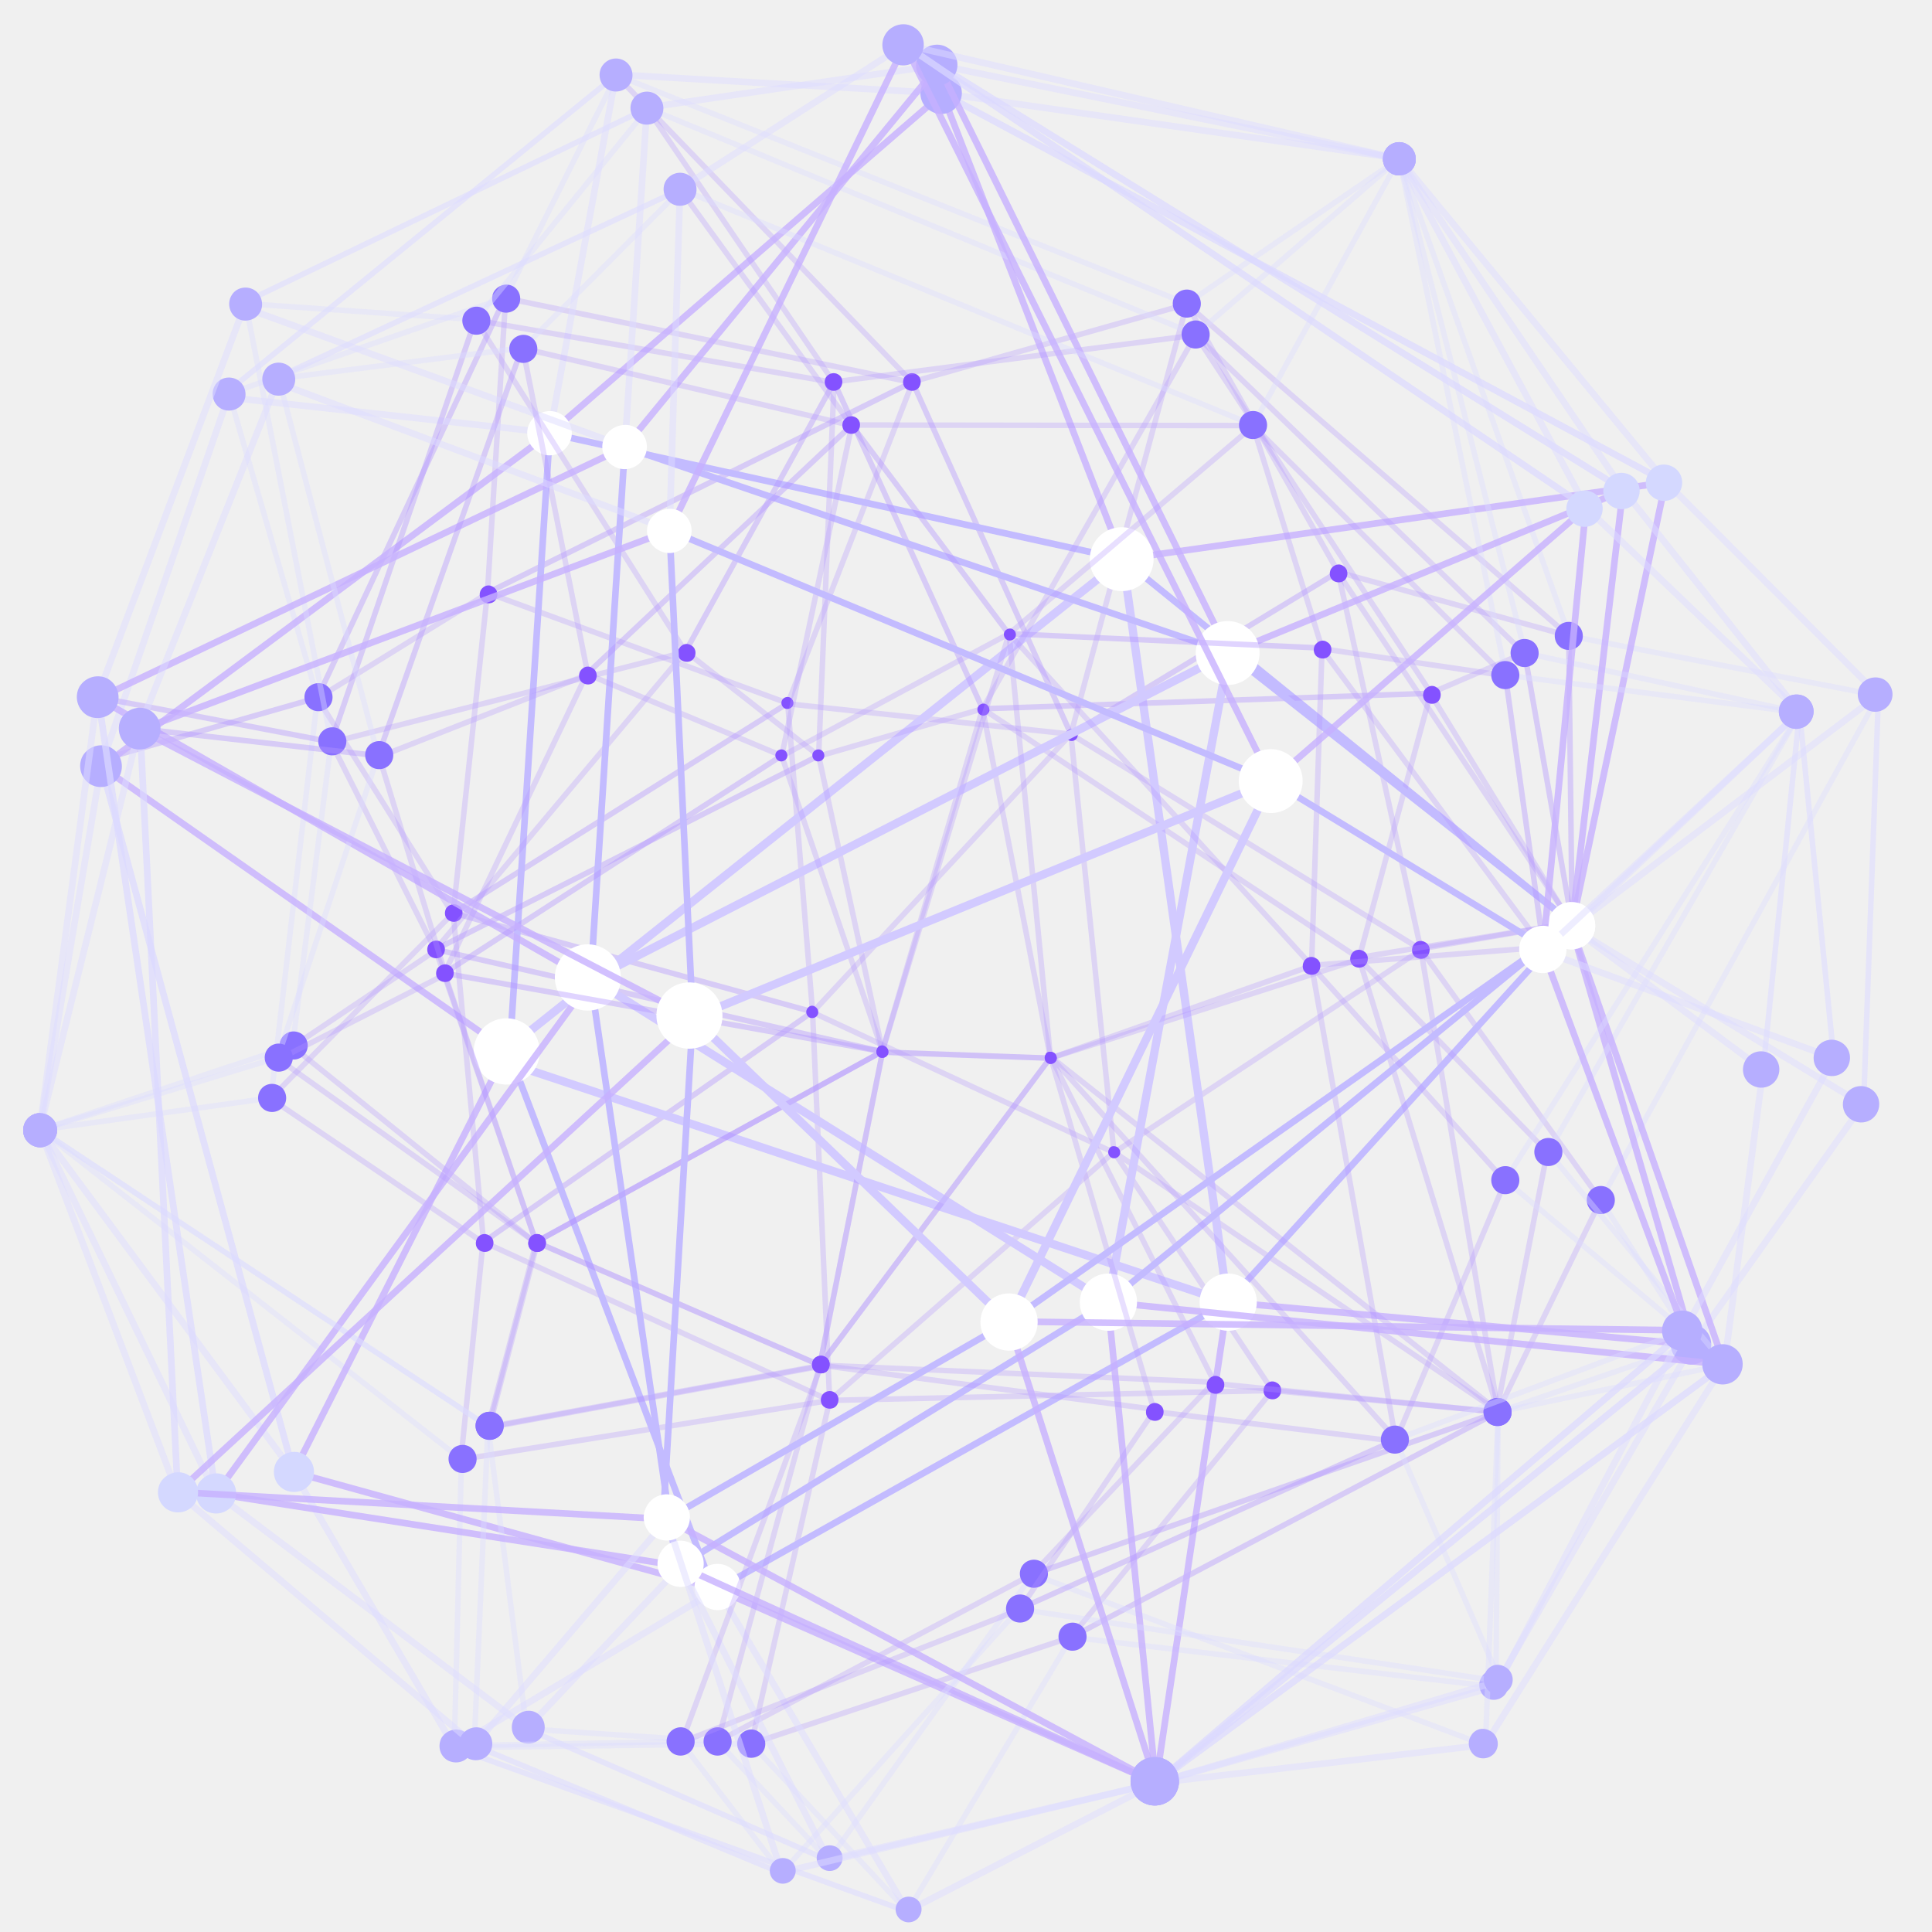
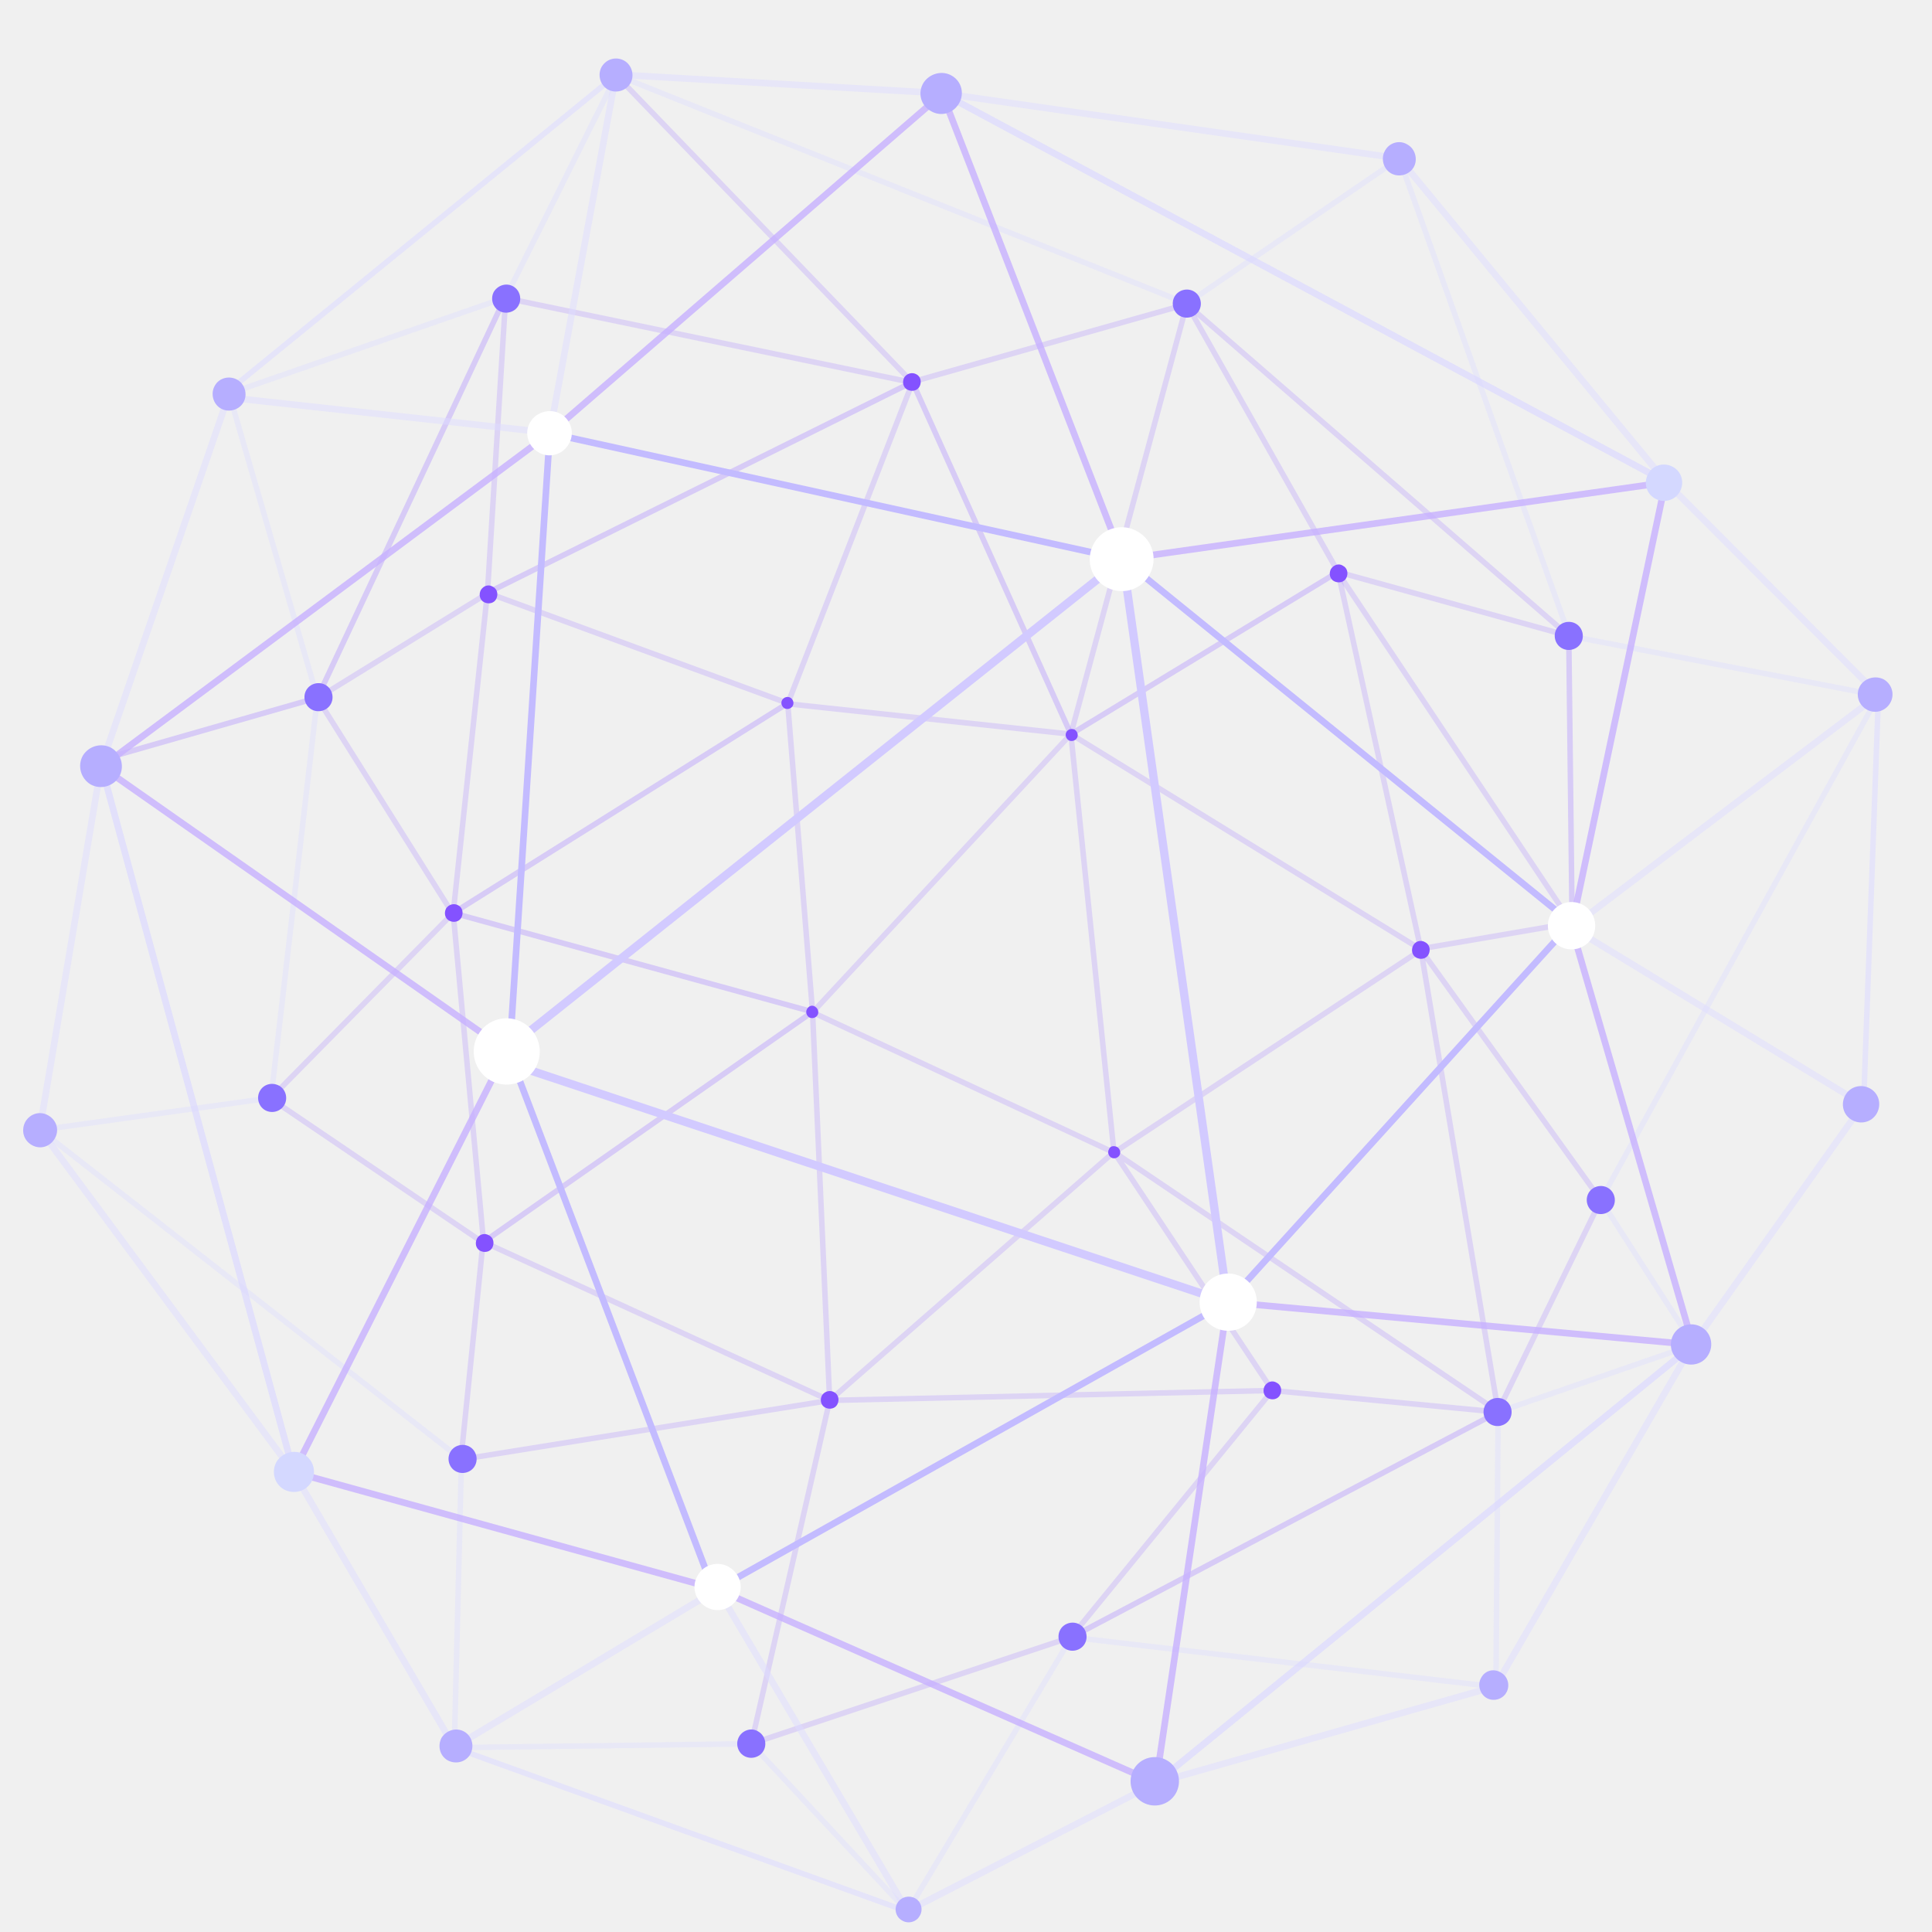
<svg xmlns="http://www.w3.org/2000/svg" version="1.1" id="Layer_1" x="0px" y="0px" width="350px" height="350px" viewBox="0 0 350 350" enable-background="new 0 0 350 350" xml:space="preserve">
  <g id="onvif-state-1">
    <path opacity="0.4" fill="none" stroke="#B194FF" stroke-linecap="round" stroke-linejoin="round" stroke-miterlimit="10" enable-background="new    " d="     M165.3,69.2L194,133" />
    <path opacity="0.4" fill="none" stroke="#B194FF" stroke-linecap="round" stroke-linejoin="round" stroke-miterlimit="10" enable-background="new    " d="     M194,133l48.4-29.4" />
    <path opacity="0.4" fill="none" stroke="#B194FF" stroke-linecap="round" stroke-linejoin="round" stroke-miterlimit="10" enable-background="new    " d="     M87.6,225l59.6-41.7l-65.1-17.9l60.6-38" />
    <path opacity="0.4" fill="none" stroke="#B194FF" stroke-linecap="round" stroke-linejoin="round" stroke-miterlimit="10" enable-background="new    " d="     M17.7,137.8l39.8-11.4l34-72.5" />
    <path opacity="0.4" fill="none" stroke="#B194FF" stroke-linecap="round" stroke-linejoin="round" stroke-miterlimit="10" enable-background="new    " d="     M194.1,296.6l77.3-40.8" />
    <path opacity="0.4" fill="none" stroke="#B194FF" stroke-linecap="round" stroke-linejoin="round" stroke-miterlimit="10" enable-background="new    " d="     M284.2,115.2l0.6,52" />
    <path opacity="0.4" fill="none" stroke="#B194FF" stroke-linecap="round" stroke-linejoin="round" stroke-miterlimit="10" enable-background="new    " d="     M88.3,107.4l77-38.2" />
    <path opacity="0.3" fill="none" stroke="#B194FF" stroke-linecap="round" stroke-linejoin="round" stroke-miterlimit="10" enable-background="new    " d="     M257.4,172L194,133l7.8,75.7l-51.5,45l-3.1-70.4l-4.5-55.9l-54.4-20l-6.2,58l5.5,59.6l62.7,28.7l80.2-1.8l-28.7-43.2l69.6,47     L257.4,172l-15-68.4L215,55.1L194,133" />
    <path opacity="0.3" fill="none" stroke="#B194FF" stroke-linecap="round" stroke-linejoin="round" stroke-miterlimit="10" enable-background="new    " d="     M111.6,13.6l53.6,55.6L215,55.1l69.2,60.1l-41.9-11.6l42.4,63.6l-27.4,4.7l32.7,45.5l-18.7,38.4l-40.8-3.9L194,296.6l-57.9,19.3     l14.2-62.2l-66.8,10.7l4-39.3L49,199l33-33.5l-24.5-39l30.8-19L91.6,54l73.7,15.3l-22.6,58.2L194,133l-46.8,50.4l54.6,25.4     l55.6-36.7" />
    <path opacity="0.4" fill="none" stroke="#DDDCFF" stroke-linecap="round" stroke-linejoin="round" stroke-miterlimit="10" enable-background="new    " d="     M215,55l38.5-26.3l30.8,86.5l56,10.8L290,217.4l16.8,26.2l-35.4,12.2l-0.4,49.8l-76.9-9l-29.7,49.7l-28.3-30.4l-53.8,0.7l1.3-52.2     L7.3,204.7l41.8-5.8l8.4-72.5l-16-55.1l50.1-17.4l20.1-40.3L215,55z" />
    <path opacity="0.5" fill="none" stroke="#DEDCFF" stroke-width="1.2" stroke-linecap="round" stroke-linejoin="round" stroke-miterlimit="10" enable-background="new    " d="     M170.7,16.9l82.8,11.8l48.3,58.6l38.5,38.6L284.7,168l52.8,32.1l-30.8,43.4l-35.8,62L209.4,323l-45,23.2L130,287.9l-47.7,28.6     l-29.2-49.9l-45.9-62l11.1-65.8l23-66.8l58.3,6.4l12-64.9L170.7,16.9z" />
    <path opacity="0.6" fill="none" stroke="#DEDCFF" stroke-linecap="round" stroke-linejoin="round" stroke-miterlimit="10" enable-background="new    " d="     M82.3,316.6l82.1,29.7" />
    <path opacity="0.6" fill="none" stroke="#DEDCFF" stroke-linecap="round" stroke-linejoin="round" stroke-miterlimit="10" enable-background="new    " d="     M40.8,71.3l70.8-57.7" />
    <path opacity="0.6" fill="none" stroke="#DEDCFF" stroke-linecap="round" stroke-linejoin="round" stroke-miterlimit="10" enable-background="new    " d="     M340.3,125.9l-2.7,74.2" />
    <path opacity="0.8" fill="none" stroke="#C7B0FF" stroke-width="1.2" stroke-linecap="round" stroke-linejoin="round" stroke-miterlimit="10" enable-background="new    " d="     M203.4,101.3l98.3-13.9l-17,80.6l22,75.6l-84.3-7.7l-13,87.1l-79.5-35.1l-76.7-21.2l38.6-76.4l-73.4-51.4l81.2-60.4L170.7,17     L203.4,101.3z" />
    <path fill="none" stroke="#C3BBFF" stroke-width="1.2" stroke-linecap="round" stroke-linejoin="round" stroke-miterlimit="10" d="     M203.4,101.3l81.3,65.9l-62.3,68.7l-93.1,52.3l-37-97.3l7.3-112.4L203.4,101.3" />
    <path fill="none" stroke="#D2CAFF" stroke-width="1.5" stroke-linecap="round" stroke-linejoin="round" stroke-miterlimit="10" d="     M89.7,191.8l113.7-90.5l19,134.6L89.7,191.8" />
    <path opacity="0.7" fill="none" stroke="#DBD9FF" stroke-width="1.2" stroke-linecap="round" stroke-linejoin="round" stroke-miterlimit="10" enable-background="new    " d="     M170.7,16.9l131.1,70.4" />
    <path opacity="0.7" fill="none" stroke="#DBD9FF" stroke-width="1.2" stroke-linecap="round" stroke-linejoin="round" stroke-miterlimit="10" enable-background="new    " d="     M18.4,138.9l34.8,127.8" />
    <path opacity="0.7" fill="none" stroke="#DBD9FF" stroke-width="1.2" stroke-linecap="round" stroke-linejoin="round" stroke-miterlimit="10" enable-background="new    " d="     M209.4,323l97.4-79.4" />
    <path fill="#8452FF" d="M258.2,170.7c0.8,0.4,1,1.4,0.6,2.2c-0.4,0.8-1.4,1-2.2,0.6c-0.8-0.4-1-1.4-0.6-2.2     C256.4,170.5,257.4,170.2,258.2,170.7z" />
    <path fill="#8452FF" d="M243.3,102.5c0.8,0.4,1,1.4,0.6,2.2c-0.4,0.8-1.4,1-2.2,0.6c-0.8-0.4-1-1.4-0.6-2.2     C241.6,102.3,242.6,102,243.3,102.5z" />
    <path fill="#8452FF" d="M166,67.8c0.8,0.4,1,1.4,0.6,2.2s-1.4,1-2.2,0.6c-0.8-0.4-1-1.4-0.6-2.2     C164.3,67.6,165.3,67.4,166,67.8z" />
    <path fill="#8452FF" d="M89.3,106.3c0.8,0.4,1,1.4,0.6,2.2s-1.4,1-2.2,0.6c-0.8-0.4-1-1.4-0.6-2.2     C87.6,106.1,88.5,105.8,89.3,106.3z" />
    <path fill="#8452FF" d="M83,164c0.8,0.4,1,1.4,0.6,2.2c-0.4,0.8-1.4,1-2.2,0.6c-0.8-0.4-1-1.4-0.6-2.2     C81.3,163.8,82.3,163.6,83,164z" />
    <path fill="#8452FF" d="M88.6,223.8c0.8,0.4,1,1.4,0.6,2.2c-0.4,0.8-1.4,1-2.2,0.6c-0.8-0.4-1-1.4-0.6-2.2     C86.8,223.6,87.8,223.3,88.6,223.8z" />
    <path fill="#8452FF" d="M151.1,252.2c0.8,0.4,1,1.4,0.6,2.2c-0.4,0.8-1.4,1-2.2,0.6s-1-1.4-0.6-2.2     C149.4,252,150.4,251.8,151.1,252.2z" />
    <path fill="#8452FF" d="M231.3,250.5c0.8,0.4,1,1.4,0.6,2.2c-0.4,0.8-1.4,1-2.2,0.6c-0.8-0.4-1-1.4-0.6-2.2     C229.6,250.3,230.5,250,231.3,250.5z" />
    <path fill="#8452FF" d="M194.7,132.2c0.5,0.3,0.7,1,0.4,1.5c-0.3,0.5-1,0.7-1.5,0.4c-0.5-0.3-0.7-1-0.4-1.5     S194.2,131.9,194.7,132.2z" />
    <path fill="#8452FF" d="M143.2,126.4c0.5,0.3,0.7,1,0.4,1.5c-0.3,0.5-1,0.7-1.5,0.4c-0.5-0.3-0.7-1-0.4-1.5     C142,126.3,142.7,126.1,143.2,126.4z" />
    <path fill="#8452FF" d="M147.7,182.4c0.5,0.3,0.7,1,0.4,1.5c-0.3,0.5-1,0.7-1.5,0.4s-0.7-1-0.4-1.5     C146.5,182.2,147.2,182,147.7,182.4z" />
    <path fill="#8452FF" d="M202.4,207.8c0.5,0.3,0.7,1,0.4,1.5s-1,0.7-1.5,0.4s-0.7-1-0.4-1.5     C201.1,207.6,201.8,207.5,202.4,207.8z" />
    <path fill="#D4D8FF" d="M303.1,84.6c1.6,0.9,2.1,2.9,1.2,4.5c-0.9,1.6-2.9,2.1-4.5,1.2c-1.6-0.9-2.1-2.9-1.2-4.5     C299.5,84.2,301.5,83.7,303.1,84.6z" />
    <path fill="#D4D8FF" d="M55.1,263.5c1.7,1,2.3,3.2,1.3,5c-1,1.7-3.2,2.3-5,1.3c-1.7-1-2.3-3.2-1.3-5     C51.2,263.1,53.4,262.5,55.1,263.5z" />
    <path fill="#B6AEFF" d="M308.2,240.4c1.8,1,2.3,3.3,1.3,5c-1,1.8-3.3,2.3-5,1.3c-1.8-1-2.3-3.3-1.3-5     S306.5,239.4,308.2,240.4z" />
    <path fill="#B6AEFF" d="M20.2,135.5c1.8,1.1,2.4,3.4,1.4,5.2c-1.1,1.8-3.4,2.4-5.2,1.4c-1.8-1.1-2.4-3.4-1.4-5.2     C16.1,135.1,18.4,134.5,20.2,135.5z" />
    <path fill="#B6AEFF" d="M172.4,13.7c1.8,1,2.4,3.3,1.3,5.1c-1.1,1.8-3.3,2.4-5.1,1.3c-1.8-1-2.4-3.3-1.3-5.1     C168.4,13.3,170.7,12.7,172.4,13.7z" />
    <path fill="#B6AEFF" d="M341.3,123.1c1.5,0.9,2,2.8,1.1,4.3c-0.9,1.5-2.8,2-4.3,1.1s-2-2.8-1.1-4.3     C337.9,122.8,339.8,122.3,341.3,123.1z" />
    <path fill="#B6AEFF" d="M338.8,197.2c1.6,0.9,2.1,2.9,1.2,4.5c-0.9,1.6-2.9,2.1-4.5,1.2c-1.6-0.9-2.1-2.9-1.2-4.5     C335.2,196.8,337.2,196.3,338.8,197.2z" />
    <path fill="#B6AEFF" d="M271.9,303c1.3,0.7,1.7,2.4,1,3.6c-0.7,1.3-2.4,1.7-3.6,1c-1.2-0.7-1.7-2.4-1-3.6     C269,302.6,270.6,302.2,271.9,303z" />
    <path fill="#B6AEFF" d="M165.8,343.9c1.1,0.6,1.5,2.1,0.8,3.2c-0.6,1.1-2.1,1.5-3.2,0.8c-1.1-0.6-1.5-2.1-0.8-3.2     C163.3,343.6,164.7,343.3,165.8,343.9z" />
    <path fill="#B6AEFF" d="M84.1,313.7c1.4,0.8,1.9,2.6,1.1,4.1c-0.8,1.4-2.6,1.9-4.1,1.1c-1.4-0.8-1.9-2.6-1.1-4.1     C80.9,313.4,82.7,312.9,84.1,313.7z" />
    <path fill="#B6AEFF" d="M8.8,202.1c1.5,0.9,2,2.7,1.1,4.2s-2.7,2-4.2,1.1c-1.5-0.9-1.9-2.7-1.1-4.2     C5.5,201.7,7.3,201.2,8.8,202.1z" />
    <path fill="#B6AEFF" d="M43,68.8c1.4,0.8,1.9,2.7,1.1,4.1c-0.8,1.4-2.7,1.9-4.1,1.1s-1.9-2.7-1.1-4.1     C39.7,68.4,41.6,68,43,68.8z" />
    <path fill="#B6AEFF" d="M113.1,11c1.4,0.8,1.9,2.7,1.1,4.1c-0.8,1.4-2.7,1.9-4.1,1.1c-1.4-0.8-1.9-2.7-1.1-4.1     C109.9,10.6,111.7,10.2,113.1,11z" />
    <path fill="#B6AEFF" d="M255,26.2c1.4,0.8,1.9,2.7,1.1,4.1c-0.8,1.4-2.7,1.9-4.1,1.1c-1.4-0.8-1.9-2.7-1.1-4.1     C251.7,25.8,253.6,25.3,255,26.2z" />
    <path fill="#B6AEFF" d="M211.4,318.9c2.1,1.2,2.8,3.9,1.6,6c-1.2,2.1-3.9,2.8-6,1.6s-2.8-3.9-1.6-6     C206.6,318.4,209.3,317.7,211.4,318.9z" />
    <path fill="#8971FF" d="M216.3,52.8c1.2,0.7,1.6,2.3,0.9,3.5c-0.7,1.2-2.3,1.6-3.5,0.9c-1.2-0.7-1.6-2.3-0.9-3.5     C213.5,52.5,215.1,52.1,216.3,52.8z" />
    <path fill="#8971FF" d="M285.5,113c1.2,0.7,1.6,2.3,0.9,3.5c-0.7,1.2-2.3,1.6-3.5,0.9c-1.2-0.7-1.6-2.3-0.9-3.5     C282.7,112.7,284.3,112.3,285.5,113z" />
    <path fill="#8971FF" d="M93,51.9c1.2,0.7,1.6,2.3,0.9,3.5c-0.7,1.2-2.3,1.6-3.5,0.9c-1.2-0.7-1.6-2.3-0.9-3.5     C90.3,51.6,91.8,51.2,93,51.9z" />
    <path fill="#8971FF" d="M59,124.1c1.2,0.7,1.6,2.3,0.9,3.5c-0.7,1.2-2.3,1.6-3.5,0.9c-1.2-0.7-1.6-2.3-0.9-3.5     S57.8,123.4,59,124.1z" />
    <path fill="#8971FF" d="M50.6,196.7c1.2,0.7,1.6,2.3,0.9,3.5s-2.3,1.6-3.5,0.9c-1.2-0.7-1.6-2.3-0.9-3.5     C47.8,196.4,49.3,196,50.6,196.7z" />
    <path fill="#8971FF" d="M85.1,262.1c1.2,0.7,1.6,2.3,0.9,3.5c-0.7,1.2-2.3,1.6-3.5,0.9s-1.6-2.3-0.9-3.5     C82.3,261.8,83.9,261.4,85.1,262.1z" />
    <path fill="#8971FF" d="M137.4,313.7c1.2,0.7,1.6,2.3,0.9,3.5c-0.7,1.2-2.3,1.6-3.5,0.9c-1.2-0.7-1.6-2.3-0.9-3.5     C134.6,313.4,136.2,312.9,137.4,313.7z" />
    <path fill="#8971FF" d="M195.6,294.3c1.2,0.7,1.6,2.3,0.9,3.5s-2.3,1.6-3.5,0.9s-1.6-2.3-0.9-3.5     C192.8,294,194.4,293.6,195.6,294.3z" />
    <path fill="#8971FF" d="M272.6,253.6c1.2,0.7,1.6,2.3,0.9,3.5c-0.7,1.2-2.3,1.6-3.5,0.9s-1.6-2.3-0.9-3.5     C269.8,253.3,271.4,252.9,272.6,253.6z" />
    <path fill="#8971FF" d="M291.3,215.2c1.2,0.7,1.6,2.3,0.9,3.5s-2.3,1.6-3.5,0.9c-1.2-0.7-1.6-2.3-0.9-3.5     C288.5,214.9,290.1,214.5,291.3,215.2z" />
    <path fill="#FFFFFF" d="M94.8,185.3c2.9,1.7,3.8,5.4,2.2,8.2c-1.7,2.9-5.4,3.8-8.2,2.2c-2.9-1.7-3.8-5.4-2.2-8.2     C88.2,184.6,91.9,183.6,94.8,185.3z" />
    <path fill="#FFFFFF" d="M206.1,96.3c2.8,1.6,3.7,5.1,2.1,7.9c-1.6,2.8-5.1,3.7-7.9,2.1c-2.8-1.6-3.7-5.1-2.1-7.9     C199.8,95.6,203.4,94.7,206.1,96.3z" />
    <path fill="#FFFFFF" d="M225.1,231.4c2.5,1.4,3.3,4.6,1.9,7.1s-4.6,3.3-7.1,1.9c-2.5-1.4-3.3-4.6-1.9-7.1     S222.6,230,225.1,231.4z" />
    <path fill="#FFFFFF" d="M286.9,164c2,1.2,2.7,3.8,1.5,5.9c-1.2,2-3.8,2.7-5.9,1.5c-2-1.2-2.7-3.8-1.5-5.9     C282.2,163.5,284.8,162.8,286.9,164z" />
    <path fill="#FFFFFF" d="M132.1,283.9c2,1.2,2.7,3.7,1.5,5.7c-1.2,2-3.7,2.7-5.7,1.5s-2.7-3.7-1.5-5.7     C127.5,283.4,130.1,282.7,132.1,283.9z" />
    <path fill="#FFFFFF" d="M101.6,75c1.9,1.1,2.6,3.6,1.4,5.5c-1.1,1.9-3.6,2.6-5.5,1.4c-1.9-1.1-2.6-3.6-1.4-5.5     C97.2,74.6,99.7,73.9,101.6,75z" />
  </g>
-   <g id="onvif-state-2">
+   <g id="onvif-state-2" style="display:none">
    <path opacity="0.4" fill="none" stroke="#B194FF" stroke-linecap="round" stroke-linejoin="round" stroke-miterlimit="10" enable-background="new    " d="M151.1 69.2l26.9 59.2" />
    <path opacity="0.4" fill="none" stroke="#B194FF" stroke-linecap="round" stroke-linejoin="round" stroke-miterlimit="10" enable-background="new    " d="M178 128.4l81.2-2.8" />
    <path opacity="0.4" fill="none" stroke="#B194FF" stroke-linecap="round" stroke-linejoin="round" stroke-miterlimit="10" enable-background="new    " d="M97.1 225l62.7-34.5L78.9 172l69.4-35.1" />
    <path opacity="0.4" fill="none" stroke="#B194FF" stroke-linecap="round" stroke-linejoin="round" stroke-miterlimit="10" enable-background="new    " d="M17.6 126.3l42.4 8.1 26.1-76.5" />
    <path opacity="0.4" fill="none" stroke="#B194FF" stroke-linecap="round" stroke-linejoin="round" stroke-miterlimit="10" enable-background="new    " d="M187.1 285.2l84.3-29.4" />
    <path opacity="0.4" fill="none" stroke="#B194FF" stroke-linecap="round" stroke-linejoin="round" stroke-miterlimit="10" enable-background="new    " d="M276.2 118.3l8.6 48.9" />
    <path opacity="0.4" fill="none" stroke="#B194FF" stroke-linecap="round" stroke-linejoin="round" stroke-miterlimit="10" enable-background="new    " d="M124.2 118l26.9-48.8" />
    <path opacity="0.3" fill="none" stroke="#B194FF" stroke-linecap="round" stroke-linejoin="round" stroke-miterlimit="10" enable-background="new    " d="M246.2 173.6L178 128.4l12.3 63.2 -41.8 55.8 11.4-56.9 -11.6-53.6L124.2 118l-45.3 54 18.2 53 51.4 22.3 71.5 3.1 -29.7-59 81.1 64.2L246.2 173.6l13-48.1 -42.6-64.8L178 128.4" />
    <path opacity="0.3" fill="none" stroke="#B194FF" stroke-linecap="round" stroke-linejoin="round" stroke-miterlimit="10" enable-background="new    " d="M117.2 19.6L151 69.2l65.6-8.5 59.5 57.6 -17 7.3 25.5 41.6 -38.6 6.3 34.3 35.2 -9.2 47.1 -51.4-5.2L187 285.2l-57 30.3 18.5-68.1 -60.1 11.1 8.7-33.3 -44.1-35.6 25.9-17.4L60 134.5l64.2-16.4L86.2 58l64.9 11.3 -2.8 67.7 29.7-8.6 -18.2 62.2 30.5 1.1 55.9-17.9" />
    <path opacity="0.4" fill="none" stroke="#DDDCFF" stroke-linecap="round" stroke-linejoin="round" stroke-miterlimit="10" enable-background="new    " d="M216.6 60.6l36.9-31.9 22.8 89.6 49.8 10.8 -45.6 79.6 32 38.5 -41.1 8.6 -2.3 60.4 -82-31 -37 51.8L130 315.5l-34.6-2.3 -7-54.8L7.3 204.7 53 189.4l7-55L44.5 55l41.8 2.9 31.1-38.3L216.6 60.6z" />
    <path opacity="0.5" fill="none" stroke="#DEDCFF" stroke-width="1.2" stroke-linecap="round" stroke-linejoin="round" stroke-miterlimit="10" enable-background="new    " d="M170 11.8l83.5 17 40.6 60L326 129l-41.3 39 34.7 25.8 -7 53.3 -43.4 69 -59.6 6.9 -59.3 13.9 -26.8-53.2 -27.8 29.4L39 270.5 7.2 204.6l10.4-78.3 26.6-70.6 69 25.2 4-61.4L170 11.8z" />
    <path opacity="0.6" fill="none" stroke="#DEDCFF" stroke-linecap="round" stroke-linejoin="round" stroke-miterlimit="10" enable-background="new    " d="M95.4 313.2l54.6 23.8" />
    <path opacity="0.6" fill="none" stroke="#DEDCFF" stroke-linecap="round" stroke-linejoin="round" stroke-miterlimit="10" enable-background="new    " d="M43.8 55l73.5-35.4" />
    <path opacity="0.6" fill="none" stroke="#DEDCFF" stroke-linecap="round" stroke-linejoin="round" stroke-miterlimit="10" enable-background="new    " d="M326 129l-6.6 64.8" />
    <path opacity="0.8" fill="none" stroke="#C7B0FF" stroke-width="1.2" stroke-linecap="round" stroke-linejoin="round" stroke-miterlimit="10" enable-background="new    " d="M222.6 118.3L294 88.9l-9.3 79.1 27.7 79.2 -111.7-11.3 8.7 87.1 -86.2-39.3 -84.1-13.1 67.9-93 -89.2-51.1L113.2 81 170 11.9 222.6 118.3z" />
    <path fill="none" stroke="#C3BBFF" stroke-width="1.2" stroke-linecap="round" stroke-linejoin="round" stroke-miterlimit="10" d="M222.6 118.3l62.1 48.9 -84 68.7L122.6 284 107 177.5l6.2-96.5L222.6 118.3" />
    <path fill="none" stroke="#D2CAFF" stroke-width="1.5" stroke-linecap="round" stroke-linejoin="round" stroke-miterlimit="10" d="M107 177.5l115.6-59.2 -21.9 117.6 -94.2-59" />
    <path opacity="0.7" fill="none" stroke="#DBD9FF" stroke-width="1.2" stroke-linecap="round" stroke-linejoin="round" stroke-miterlimit="10" enable-background="new    " d="M170 11.8l124.2 77" />
    <path opacity="0.7" fill="none" stroke="#DBD9FF" stroke-width="1.2" stroke-linecap="round" stroke-linejoin="round" stroke-miterlimit="10" enable-background="new    " d="M17.8 126.4l21.3 144.2" />
    <path opacity="0.7" fill="none" stroke="#DBD9FF" stroke-width="1.2" stroke-linecap="round" stroke-linejoin="round" stroke-miterlimit="10" enable-background="new    " d="M209.4 323l103.1-75.8" />
    <path fill="#8452FF" d="M247 172.3c0.8 0.4 1 1.4 0.6 2.2 -0.4 0.8-1.4 1-2.2 0.6 -0.8-0.4-1-1.4-0.6-2.2C245.2 172.1 246.2 171.8 247 172.3z" />
    <path fill="#8452FF" d="M260.2 124.5c0.8 0.4 1 1.4 0.6 2.2 -0.4 0.8-1.4 1-2.2 0.6 -0.8-0.4-1-1.4-0.6-2.2C258.5 124.3 259.5 124 260.2 124.5z" />
    <path fill="#8452FF" d="M151.8 67.8c0.8 0.4 1 1.4 0.6 2.2s-1.4 1-2.2 0.6c-0.8-0.4-1-1.4-0.6-2.2C150.1 67.6 151.1 67.4 151.8 67.8z" />
    <path fill="#8452FF" d="M125.2 116.9c0.8 0.4 1 1.4 0.6 2.2s-1.4 1-2.2 0.6c-0.8-0.4-1-1.4-0.6-2.2C123.5 116.7 124.4 116.4 125.2 116.9z" />
    <path fill="#8452FF" d="M79.8 170.6c0.8 0.4 1 1.4 0.6 2.2 -0.4 0.8-1.4 1-2.2 0.6 -0.8-0.4-1-1.4-0.6-2.2C78.1 170.4 79.1 170.2 79.8 170.6z" />
    <path fill="#8452FF" d="M98.1 223.8c0.8 0.4 1 1.4 0.6 2.2 -0.4 0.8-1.4 1-2.2 0.6 -0.8-0.4-1-1.4-0.6-2.2C96.3 223.6 97.3 223.3 98.1 223.8z" />
    <path fill="#8452FF" d="M149.5 245.8c0.8 0.4 1 1.4 0.6 2.2 -0.4 0.8-1.4 1-2.2 0.6s-1-1.4-0.6-2.2C147.8 245.6 148.8 245.4 149.5 245.8z" />
    <path fill="#8452FF" d="M221 249.5c0.8 0.4 1 1.4 0.6 2.2 -0.4 0.8-1.4 1-2.2 0.6 -0.8-0.4-1-1.4-0.6-2.2C219.3 249.3 220.2 249 221 249.5z" />
    <path fill="#8452FF" d="M178.7 127.6c0.5 0.3 0.7 1 0.4 1.5 -0.3 0.5-1 0.7-1.5 0.4 -0.5-0.3-0.7-1-0.4-1.5S178.2 127.3 178.7 127.6z" />
    <path fill="#8452FF" d="M148.8 135.9c0.5 0.3 0.7 1 0.4 1.5 -0.3 0.5-1 0.7-1.5 0.4 -0.5-0.3-0.7-1-0.4-1.5C147.6 135.8 148.3 135.6 148.8 135.9z" />
    <path fill="#8452FF" d="M160.4 189.6c0.5 0.3 0.7 1 0.4 1.5 -0.3 0.5-1 0.7-1.5 0.4s-0.7-1-0.4-1.5C159.1 189.4 159.9 189.2 160.4 189.6z" />
    <path fill="#8452FF" d="M190.9 190.7c0.5 0.3 0.7 1 0.4 1.5s-1 0.7-1.5 0.4 -0.7-1-0.4-1.5C189.6 190.5 190.3 190.4 190.9 190.7z" />
    <path fill="#D4D8FF" d="M295.4 86.1c1.6 0.9 2.1 2.9 1.2 4.5 -0.9 1.6-2.9 2.1-4.5 1.2 -1.6-0.9-2.1-2.9-1.2-4.5C291.8 85.7 293.8 85.2 295.4 86.1z" />
    <path fill="#D4D8FF" d="M41 267.4c1.7 1 2.3 3.2 1.3 5 -1 1.7-3.2 2.3-5 1.3 -1.7-1-2.3-3.2-1.3-5C37.1 267 39.3 266.4 41 267.4z" />
    <path fill="#B6AEFF" d="M313.9 244c1.8 1 2.3 3.3 1.3 5 -1 1.8-3.3 2.3-5 1.3 -1.8-1-2.3-3.3-1.3-5S312.2 243 313.9 244z" />
    <path fill="#B6AEFF" d="M19.6 123c1.8 1.1 2.4 3.4 1.4 5.2 -1.1 1.8-3.4 2.4-5.2 1.4 -1.8-1.1-2.4-3.4-1.4-5.2C15.5 122.6 17.8 122 19.6 123z" />
    <path fill="#B6AEFF" d="M171.6 8.6c1.8 1 2.4 3.3 1.3 5.1 -1.1 1.8-3.3 2.4-5.1 1.3 -1.8-1-2.4-3.3-1.3-5.1C167.6 8.1 170 7.6 171.6 8.6z" />
    <path fill="#B6AEFF" d="M327 126.2c1.5 0.9 2 2.8 1.1 4.3 -0.9 1.5-2.8 2-4.3 1.1s-2-2.8-1.1-4.3C323.6 125.9 325.5 125.4 327 126.2z" />
    <path fill="#B6AEFF" d="M320.7 190.9c1.6 0.9 2.1 2.9 1.2 4.5 -0.9 1.6-2.9 2.1-4.5 1.2 -1.6-0.9-2.1-2.9-1.2-4.5C317.1 190.5 319.1 190 320.7 190.9z" />
    <path fill="#B6AEFF" d="M270 313.6c1.3 0.7 1.7 2.4 1 3.6 -0.7 1.3-2.4 1.7-3.6 1 -1.2-0.7-1.7-2.4-1-3.6C267.1 313.2 268.7 312.8 270 313.6z" />
    <path fill="#B6AEFF" d="M151.5 334.6c1.1 0.6 1.5 2.1 0.8 3.2 -0.6 1.1-2.1 1.5-3.2 0.8 -1.1-0.6-1.5-2.1-0.8-3.2C149 334.3 150.4 334 151.5 334.6z" />
    <path fill="#B6AEFF" d="M97.2 310.3c1.4 0.8 1.9 2.6 1.1 4.1 -0.8 1.4-2.6 1.9-4.1 1.1 -1.4-0.8-1.9-2.6-1.1-4.1C94 310 95.9 309.5 97.2 310.3z" />
    <path fill="#B6AEFF" d="M8.8 202.1c1.5 0.9 2 2.7 1.1 4.2s-2.7 2-4.2 1.1c-1.5-0.9-1.9-2.7-1.1-4.2C5.5 201.7 7.3 201.2 8.8 202.1z" />
    <path fill="#B6AEFF" d="M46 52.5c1.4 0.8 1.9 2.7 1.1 4.1 -0.8 1.4-2.7 1.9-4.1 1.1s-1.9-2.7-1.1-4.1C42.7 52.1 44.6 51.7 46 52.5z" />
    <path fill="#B6AEFF" d="M118.7 17c1.4 0.8 1.9 2.7 1.1 4.1 -0.8 1.4-2.7 1.9-4.1 1.1 -1.4-0.8-1.9-2.7-1.1-4.1C115.5 16.6 117.3 16.2 118.7 17z" />
    <path fill="#B6AEFF" d="M255 26.2c1.4 0.8 1.9 2.7 1.1 4.1 -0.8 1.4-2.7 1.9-4.1 1.1 -1.4-0.8-1.9-2.7-1.1-4.1C251.7 25.8 253.6 25.3 255 26.2z" />
    <path fill="#B6AEFF" d="M211.4 318.9c2.1 1.2 2.8 3.9 1.6 6 -1.2 2.1-3.9 2.8-6 1.6s-2.8-3.9-1.6-6C206.6 318.4 209.3 317.7 211.4 318.9z" />
    <path fill="#8971FF" d="M217.9 58.4c1.2 0.7 1.6 2.3 0.9 3.5 -0.7 1.2-2.3 1.6-3.5 0.9 -1.2-0.7-1.6-2.3-0.9-3.5C215.1 58.1 216.7 57.7 217.9 58.4z" />
    <path fill="#8971FF" d="M277.5 116.1c1.2 0.7 1.6 2.3 0.9 3.5 -0.7 1.2-2.3 1.6-3.5 0.9 -1.2-0.7-1.6-2.3-0.9-3.5C274.7 115.8 276.2 115.4 277.5 116.1z" />
    <path fill="#8971FF" d="M87.6 55.9c1.2 0.7 1.6 2.3 0.9 3.5 -0.7 1.2-2.3 1.6-3.5 0.9 -1.2-0.7-1.6-2.3-0.9-3.5C84.9 55.6 86.4 55.2 87.6 55.9z" />
    <path fill="#8971FF" d="M61.5 132.1c1.2 0.7 1.6 2.3 0.9 3.5 -0.7 1.2-2.3 1.6-3.5 0.9 -1.2-0.7-1.6-2.3-0.9-3.5S60.3 131.4 61.5 132.1z" />
    <path fill="#8971FF" d="M54.5 187.2c1.2 0.7 1.6 2.3 0.9 3.5s-2.3 1.6-3.5 0.9c-1.2-0.7-1.6-2.3-0.9-3.5C51.7 186.9 53.2 186.5 54.5 187.2z" />
    <path fill="#8971FF" d="M90 256.1c1.2 0.7 1.6 2.3 0.9 3.5 -0.7 1.2-2.3 1.6-3.5 0.9s-1.6-2.3-0.9-3.5C87.2 255.8 88.8 255.4 90 256.1z" />
    <path fill="#8971FF" d="M131.3 313.3c1.2 0.7 1.6 2.3 0.9 3.5 -0.7 1.2-2.3 1.6-3.5 0.9 -1.2-0.7-1.6-2.3-0.9-3.5C128.5 313 130.1 312.5 131.3 313.3z" />
    <path fill="#8971FF" d="M188.6 282.9c1.2 0.7 1.6 2.3 0.9 3.5s-2.3 1.6-3.5 0.9 -1.6-2.3-0.9-3.5C185.8 282.6 187.4 282.2 188.6 282.9z" />
    <path fill="#8971FF" d="M272.6 253.6c1.2 0.7 1.6 2.3 0.9 3.5 -0.7 1.2-2.3 1.6-3.5 0.9s-1.6-2.3-0.9-3.5C269.8 253.3 271.4 252.9 272.6 253.6z" />
    <path fill="#8971FF" d="M281.8 206.5c1.2 0.7 1.6 2.3 0.9 3.5s-2.3 1.6-3.5 0.9c-1.2-0.7-1.6-2.3-0.9-3.5C279 206.2 280.6 205.8 281.8 206.5z" />
    <path fill="#FFFFFF" d="M109.5 171.9c2.9 1.7 3.8 5.4 2.2 8.2 -1.7 2.9-5.4 3.8-8.2 2.2 -2.9-1.7-3.8-5.4-2.2-8.2C102.9 171.2 106.6 170.2 109.5 171.9z" />
    <path fill="#FFFFFF" d="M225.3 113.3c2.8 1.6 3.7 5.1 2.1 7.9 -1.6 2.8-5.1 3.7-7.9 2.1 -2.8-1.6-3.7-5.1-2.1-7.9C219 112.6 222.6 111.7 225.3 113.3z" />
    <path fill="#FFFFFF" d="M203.4 231.4c2.5 1.4 3.3 4.6 1.9 7.1s-4.6 3.3-7.1 1.9c-2.5-1.4-3.3-4.6-1.9-7.1S200.9 230 203.4 231.4z" />
    <path fill="#FFFFFF" d="M286.9 164c2 1.2 2.7 3.8 1.5 5.9 -1.2 2-3.8 2.7-5.9 1.5 -2-1.2-2.7-3.8-1.5-5.9C282.2 163.5 284.8 162.8 286.9 164z" />
    <path fill="#FFFFFF" d="M125.4 279.7c2 1.2 2.7 3.7 1.5 5.7 -1.2 2-3.7 2.7-5.7 1.5s-2.7-3.7-1.5-5.7C120.8 279.2 123.4 278.5 125.4 279.7z" />
    <path fill="#FFFFFF" d="M115.2 77.5c1.9 1.1 2.6 3.6 1.4 5.5 -1.1 1.9-3.6 2.6-5.5 1.4 -1.9-1.1-2.6-3.6-1.4-5.5C110.9 77.1 113.4 76.4 115.2 77.5z" />
  </g>
-   <g id="onvif-state-3">
+   <g id="onvif-state-3" style="display:none">
    <path opacity="0.4" fill="none" stroke="#B194FF" stroke-linecap="round" stroke-linejoin="round" stroke-miterlimit="10" enable-background="new    " d="   M154.3,77l28.5,37.9" />
    <path opacity="0.4" fill="none" stroke="#B194FF" stroke-linecap="round" stroke-linejoin="round" stroke-miterlimit="10" enable-background="new    " d="   M182.8,114.8l56.6,2.6" />
    <path opacity="0.4" fill="none" stroke="#B194FF" stroke-linecap="round" stroke-linejoin="round" stroke-miterlimit="10" enable-background="new    " d="   M97.1,225l62.7-34.5l-79.3-14.2l61.1-39.4" />
    <path opacity="0.4" fill="none" stroke="#B194FF" stroke-linecap="round" stroke-linejoin="round" stroke-miterlimit="10" enable-background="new    " d="   M25.2,132l43.3,4.9l26.1-74" />
    <path opacity="0.4" fill="none" stroke="#B194FF" stroke-linecap="round" stroke-linejoin="round" stroke-miterlimit="10" enable-background="new    " d="   M184.6,291.5l68.3-30.7" />
    <path opacity="0.4" fill="none" stroke="#B194FF" stroke-linecap="round" stroke-linejoin="round" stroke-miterlimit="10" enable-background="new    " d="   M272.7,122.3l6.9,49.2" />
    <path opacity="0.4" fill="none" stroke="#B194FF" stroke-linecap="round" stroke-linejoin="round" stroke-miterlimit="10" enable-background="new    " d="   M106.3,122.1l48-45.1" />
    <path opacity="0.3" fill="none" stroke="#B194FF" stroke-linecap="round" stroke-linejoin="round" stroke-miterlimit="10" enable-background="new    " d="   M237.6,174.9l-54.8-60.1l7.5,76.8l-41.8,55.8l11.4-56.9l-18.3-53.6l-35.3-14.8l-25.8,54.2L97.1,225l51.4,22.3l60.5,8l-18.7-63.9   l62.5,69.2L237.6,174.9l1.9-57.5l-12.5-40.2l-44.3,37.7" />
    <path opacity="0.3" fill="none" stroke="#B194FF" stroke-linecap="round" stroke-linejoin="round" stroke-miterlimit="10" enable-background="new    " d="   M123.2,34.3l31,42.7l72.8,0.1l45.6,45.3l-33.2-4.9l40.1,54.1l-42,3.3l35.2,39.1l-19.9,47.1l-43.8-5.4l-24.3,35.9l-61.2,24l25.2-68.1   l-60.1,11.1l8.7-33.3l-46.8-33.4l30.2-15.4l-12-39.4l37.8-14.9L94.7,63.1l59.6,14L141.6,137l41.2-22.2l-23,75.8l30.5,1.1l47.2-16.7" />
    <path opacity="0.4" fill="none" stroke="#DDDCFF" stroke-linecap="round" stroke-linejoin="round" stroke-miterlimit="10" enable-background="new    " d="   M227,77l26.5-48.3l19.3,93.6l53.3,6.8l-53.4,84.7l32.5,27.3l-52.4,19.7l19,43.8l-87.2-13.1l-43,47.8l-18.3-23.8l-37.4,0.7l2.5-57.8   L7.3,204.7l43-13.1l18.2-54.7l-18-68.3L94.8,63l28.6-28.7L227,77z" />
    <path opacity="0.5" fill="none" stroke="#DEDCFF" stroke-width="1.2" stroke-linecap="round" stroke-linejoin="round" stroke-miterlimit="10" enable-background="new    " d="   M163.9,8.1l89.6,20.7L287.4,92l38.6,37l-46.5,43.3l52.7,19.4L305.1,241l-33.4,63.5L209.4,323l-67.8,16.2l-20.8-63.9L86,316.1   l-53.9-45.7L7.2,204.6l18-72.6l25-62.7l71.1,26.7l1.9-61.8L163.9,8.1z" />
    <path opacity="0.6" fill="none" stroke="#DEDCFF" stroke-linecap="round" stroke-linejoin="round" stroke-miterlimit="10" enable-background="new    " d="   M85.9,316.2l55.6,23.1" />
    <path opacity="0.6" fill="none" stroke="#DEDCFF" stroke-linecap="round" stroke-linejoin="round" stroke-miterlimit="10" enable-background="new    " d="   M49.8,68.6l73.5-34.3" />
    <path opacity="0.6" fill="none" stroke="#DEDCFF" stroke-linecap="round" stroke-linejoin="round" stroke-miterlimit="10" enable-background="new    " d="   M326,129l6.2,62.7" />
    <path opacity="0.8" fill="none" stroke="#C7B0FF" stroke-width="1.2" stroke-linecap="round" stroke-linejoin="round" stroke-miterlimit="10" enable-background="new    " d="   M230.4,141.5l56.9-49.5l-7.8,80.2l25.6,68.8l-122.4-1.6l26.7,83.5l-88.7-47.7l-88.5-4.9l93.3-85.9L25.4,132.2l95.9-36.1l42.6-88   L230.4,141.5z" />
    <path fill="none" stroke="#C3BBFF" stroke-width="1.2" stroke-linecap="round" stroke-linejoin="round" stroke-miterlimit="10" d="   M230.4,141.5l49.1,29.9l-96.8,68.1l-62.6,36.1l5.4-91.2l-4.2-88.3L230.4,141.5" />
    <path fill="none" stroke="#D2CAFF" stroke-width="1.5" stroke-linecap="round" stroke-linejoin="round" stroke-miterlimit="10" d="   M125.4,184.4l105-42.9l-47.7,98l-57.8-55.7" />
    <path opacity="0.7" fill="none" stroke="#DBD9FF" stroke-width="1.2" stroke-linecap="round" stroke-linejoin="round" stroke-miterlimit="10" enable-background="new    " d="   M163.9,8.1L287.5,92" />
    <path opacity="0.7" fill="none" stroke="#DBD9FF" stroke-width="1.2" stroke-linecap="round" stroke-linejoin="round" stroke-miterlimit="10" enable-background="new    " d="   M25.4,132.1l6.8,138.3" />
    <path opacity="0.7" fill="none" stroke="#DBD9FF" stroke-width="1.2" stroke-linecap="round" stroke-linejoin="round" stroke-miterlimit="10" enable-background="new    " d="   M209.4,323l95.8-81.9" />
    <path fill="#8452FF" d="M238.4,173.6c0.8,0.4,1,1.4,0.6,2.2c-0.4,0.8-1.4,1-2.2,0.6c-0.8-0.4-1-1.4-0.6-2.2   C236.6,173.4,237.6,173.1,238.4,173.6z" />
    <path fill="#8452FF" d="M240.4,116.3c0.8,0.4,1,1.4,0.6,2.2c-0.4,0.8-1.4,1-2.2,0.6c-0.8-0.4-1-1.4-0.6-2.2   C238.7,116.1,239.7,115.8,240.4,116.3z" />
    <path fill="#8452FF" d="M155,75.6c0.8,0.4,1,1.4,0.6,2.2s-1.4,1-2.2,0.6c-0.8-0.4-1-1.4-0.6-2.2C153.3,75.4,154.3,75.2,155,75.6z" />
    <path fill="#8452FF" d="M107.3,121c0.8,0.4,1,1.4,0.6,2.2c-0.4,0.8-1.4,1-2.2,0.6c-0.8-0.4-1-1.4-0.6-2.2   C105.6,120.8,106.5,120.5,107.3,121z" />
    <path fill="#8452FF" d="M81.4,174.9c0.8,0.4,1,1.4,0.6,2.2c-0.4,0.8-1.4,1-2.2,0.6c-0.8-0.4-1-1.4-0.6-2.2   C79.7,174.7,80.7,174.5,81.4,174.9z" />
    <path fill="#8452FF" d="M98.1,223.8c0.8,0.4,1,1.4,0.6,2.2c-0.4,0.8-1.4,1-2.2,0.6c-0.8-0.4-1-1.4-0.6-2.2   C96.3,223.6,97.3,223.3,98.1,223.8z" />
    <path fill="#8452FF" d="M149.5,245.8c0.8,0.4,1,1.4,0.6,2.2s-1.4,1-2.2,0.6c-0.8-0.4-1-1.4-0.6-2.2   C147.8,245.6,148.8,245.4,149.5,245.8z" />
    <path fill="#8452FF" d="M210,254.4c0.8,0.4,1,1.4,0.6,2.2c-0.4,0.8-1.4,1-2.2,0.6c-0.8-0.4-1-1.4-0.6-2.2   C208.3,254.2,209.2,253.9,210,254.4z" />
    <path fill="#8452FF" d="M183.5,114c0.5,0.3,0.7,1,0.4,1.5c-0.3,0.5-1,0.7-1.5,0.4s-0.7-1-0.4-1.5S183,113.7,183.5,114z" />
    <path fill="#8452FF" d="M142.1,135.9c0.5,0.3,0.7,1,0.4,1.5c-0.3,0.5-1,0.7-1.5,0.4c-0.5-0.3-0.7-1-0.4-1.5   C140.9,135.8,141.6,135.6,142.1,135.9z" />
    <path fill="#8452FF" d="M160.4,189.6c0.5,0.3,0.7,1,0.4,1.5c-0.3,0.5-1,0.7-1.5,0.4s-0.7-1-0.4-1.5   C159.1,189.4,159.9,189.2,160.4,189.6z" />
    <path fill="#8452FF" d="M190.9,190.7c0.5,0.3,0.7,1,0.4,1.5s-1,0.7-1.5,0.4c-0.5-0.3-0.7-1-0.4-1.5   C189.6,190.5,190.3,190.4,190.9,190.7z" />
    <path fill="#D4D8FF" d="M288.7,89.3c1.6,0.9,2.1,2.9,1.2,4.5c-0.9,1.6-2.9,2.1-4.5,1.2c-1.6-0.9-2.1-2.9-1.2-4.5   C285.1,88.9,287.1,88.4,288.7,89.3z" />
    <path fill="#D4D8FF" d="M34.1,267.2c1.7,1,2.3,3.2,1.3,5c-1,1.7-3.2,2.3-5,1.3c-1.7-1-2.3-3.2-1.3-5   C30.2,266.8,32.4,266.2,34.1,267.2z" />
    <path fill="#B6AEFF" d="M306.6,237.9c1.8,1,2.3,3.3,1.3,5c-1,1.8-3.3,2.3-5,1.3c-1.8-1-2.3-3.3-1.3-5S304.9,236.9,306.6,237.9z" />
    <path fill="#B6AEFF" d="M27.2,128.7c1.8,1.1,2.4,3.4,1.4,5.2c-1.1,1.8-3.4,2.4-5.2,1.4c-1.8-1.1-2.4-3.4-1.4-5.2   C23.1,128.3,25.4,127.7,27.2,128.7z" />
    <path fill="#B6AEFF" d="M165.5,4.9c1.8,1,2.4,3.3,1.3,5.1c-1.1,1.8-3.3,2.4-5.1,1.3c-1.8-1-2.4-3.3-1.3-5.1   C161.5,4.4,163.9,3.9,165.5,4.9z" />
    <path fill="#B6AEFF" d="M327,126.2c1.5,0.9,2,2.8,1.1,4.3c-0.9,1.5-2.8,2-4.3,1.1s-2-2.8-1.1-4.3C323.6,125.9,325.5,125.4,327,126.2   z" />
    <path fill="#B6AEFF" d="M333.5,188.8c1.6,0.9,2.1,2.9,1.2,4.5c-0.9,1.6-2.9,2.1-4.5,1.2c-1.6-0.9-2.1-2.9-1.2-4.5   C329.9,188.4,331.9,187.9,333.5,188.8z" />
    <path fill="#B6AEFF" d="M272.7,302c1.3,0.7,1.7,2.4,1,3.6c-0.7,1.3-2.4,1.7-3.6,1c-1.2-0.7-1.7-2.4-1-3.6   C269.8,301.6,271.4,301.2,272.7,302z" />
    <path fill="#B6AEFF" d="M143,336.9c1.1,0.6,1.5,2.1,0.8,3.2c-0.6,1.1-2.1,1.5-3.2,0.8c-1.1-0.6-1.5-2.1-0.8-3.2   C140.5,336.6,141.9,336.3,143,336.9z" />
    <path fill="#B6AEFF" d="M87.7,313.3c1.4,0.8,1.9,2.6,1.1,4.1c-0.8,1.4-2.6,1.9-4.1,1.1c-1.4-0.8-1.9-2.6-1.1-4.1   C84.5,313,86.4,312.5,87.7,313.3z" />
    <path fill="#B6AEFF" d="M8.8,202.1c1.5,0.9,2,2.7,1.1,4.2s-2.7,2-4.2,1.1c-1.5-0.9-1.9-2.7-1.1-4.2C5.5,201.7,7.3,201.2,8.8,202.1z" />
    <path fill="#B6AEFF" d="M52,66.1c1.4,0.8,1.9,2.7,1.1,4.1c-0.8,1.4-2.7,1.9-4.1,1.1c-1.4-0.8-1.9-2.7-1.1-4.1   C48.7,65.7,50.6,65.3,52,66.1z" />
    <path fill="#B6AEFF" d="M124.7,31.7c1.4,0.8,1.9,2.7,1.1,4.1c-0.8,1.4-2.7,1.9-4.1,1.1c-1.4-0.8-1.9-2.7-1.1-4.1   C121.5,31.3,123.3,30.9,124.7,31.7z" />
    <path fill="#B6AEFF" d="M255,26.2c1.4,0.8,1.9,2.7,1.1,4.1c-0.8,1.4-2.7,1.9-4.1,1.1c-1.4-0.8-1.9-2.7-1.1-4.1   C251.7,25.8,253.6,25.3,255,26.2z" />
    <path fill="#B6AEFF" d="M211.4,318.9c2.1,1.2,2.8,3.9,1.6,6c-1.2,2.1-3.9,2.8-6,1.6s-2.8-3.9-1.6-6   C206.6,318.4,209.3,317.7,211.4,318.9z" />
    <path fill="#8971FF" d="M228.3,74.8c1.2,0.7,1.6,2.3,0.9,3.5c-0.7,1.2-2.3,1.6-3.5,0.9c-1.2-0.7-1.6-2.3-0.9-3.5   C225.5,74.5,227.1,74.1,228.3,74.8z" />
    <path fill="#8971FF" d="M274,120.1c1.2,0.7,1.6,2.3,0.9,3.5c-0.7,1.2-2.3,1.6-3.5,0.9c-1.2-0.7-1.6-2.3-0.9-3.5   S272.7,119.4,274,120.1z" />
    <path fill="#8971FF" d="M96.1,61c1.2,0.7,1.6,2.3,0.9,3.5c-0.7,1.2-2.3,1.6-3.5,0.9c-1.2-0.7-1.6-2.3-0.9-3.5   C93.4,60.7,94.9,60.3,96.1,61z" />
    <path fill="#8971FF" d="M70,134.6c1.2,0.7,1.6,2.3,0.9,3.5c-0.7,1.2-2.3,1.6-3.5,0.9c-1.2-0.7-1.6-2.3-0.9-3.5S68.8,133.9,70,134.6z   " />
    <path fill="#8971FF" d="M51.8,189.4c1.2,0.7,1.6,2.3,0.9,3.5c-0.7,1.2-2.3,1.6-3.5,0.9c-1.2-0.7-1.6-2.3-0.9-3.5   C49,189.1,50.5,188.7,51.8,189.4z" />
    <path fill="#8971FF" d="M90,256.1c1.2,0.7,1.6,2.3,0.9,3.5c-0.7,1.2-2.3,1.6-3.5,0.9c-1.2-0.7-1.6-2.3-0.9-3.5S88.8,255.4,90,256.1z   " />
    <path fill="#8971FF" d="M124.6,313.3c1.2,0.7,1.6,2.3,0.9,3.5c-0.7,1.2-2.3,1.6-3.5,0.9c-1.2-0.7-1.6-2.3-0.9-3.5   C121.8,313,123.4,312.5,124.6,313.3z" />
    <path fill="#8971FF" d="M186.1,289.2c1.2,0.7,1.6,2.3,0.9,3.5c-0.7,1.2-2.3,1.6-3.5,0.9s-1.6-2.3-0.9-3.5   C183.3,288.9,184.9,288.5,186.1,289.2z" />
    <path fill="#8971FF" d="M254,258.6c1.2,0.7,1.6,2.3,0.9,3.5c-0.7,1.2-2.3,1.6-3.5,0.9s-1.6-2.3-0.9-3.5   C251.2,258.3,252.8,257.9,254,258.6z" />
    <path fill="#8971FF" d="M274,211.6c1.2,0.7,1.6,2.3,0.9,3.5s-2.3,1.6-3.5,0.9c-1.2-0.7-1.6-2.3-0.9-3.5   C271.2,211.3,272.8,210.9,274,211.6z" />
    <path fill="#FFFFFF" d="M127.9,178.8c2.9,1.7,3.8,5.4,2.2,8.2c-1.7,2.9-5.4,3.8-8.2,2.2c-2.9-1.7-3.8-5.4-2.2-8.2   C121.3,178.1,125,177.1,127.9,178.8z" />
    <path fill="#FFFFFF" d="M233.1,136.5c2.8,1.6,3.7,5.1,2.1,7.9c-1.6,2.8-5.1,3.7-7.9,2.1c-2.8-1.6-3.7-5.1-2.1-7.9   C226.8,135.8,230.4,134.9,233.1,136.5z" />
    <path fill="#FFFFFF" d="M185.4,235c2.5,1.4,3.3,4.6,1.9,7.1c-1.4,2.5-4.6,3.3-7.1,1.9c-2.5-1.4-3.3-4.6-1.9-7.1   C179.7,234.4,182.9,233.6,185.4,235z" />
    <path fill="#FFFFFF" d="M281.7,168.3c2,1.2,2.7,3.8,1.5,5.9c-1.2,2-3.8,2.7-5.9,1.5c-2-1.2-2.7-3.8-1.5-5.9   C277,167.8,279.6,167.1,281.7,168.3z" />
    <path fill="#FFFFFF" d="M122.9,271.3c2,1.2,2.7,3.7,1.5,5.7c-1.2,2-3.7,2.7-5.7,1.5c-2-1.2-2.7-3.7-1.5-5.7   C118.3,270.8,120.9,270.1,122.9,271.3z" />
    <path fill="#FFFFFF" d="M123.3,92.7c1.9,1.1,2.6,3.6,1.4,5.5c-1.1,1.9-3.6,2.6-5.5,1.4c-1.9-1.1-2.6-3.6-1.4-5.5   C119,92.3,121.5,91.6,123.3,92.7z" />
  </g>
</svg>
